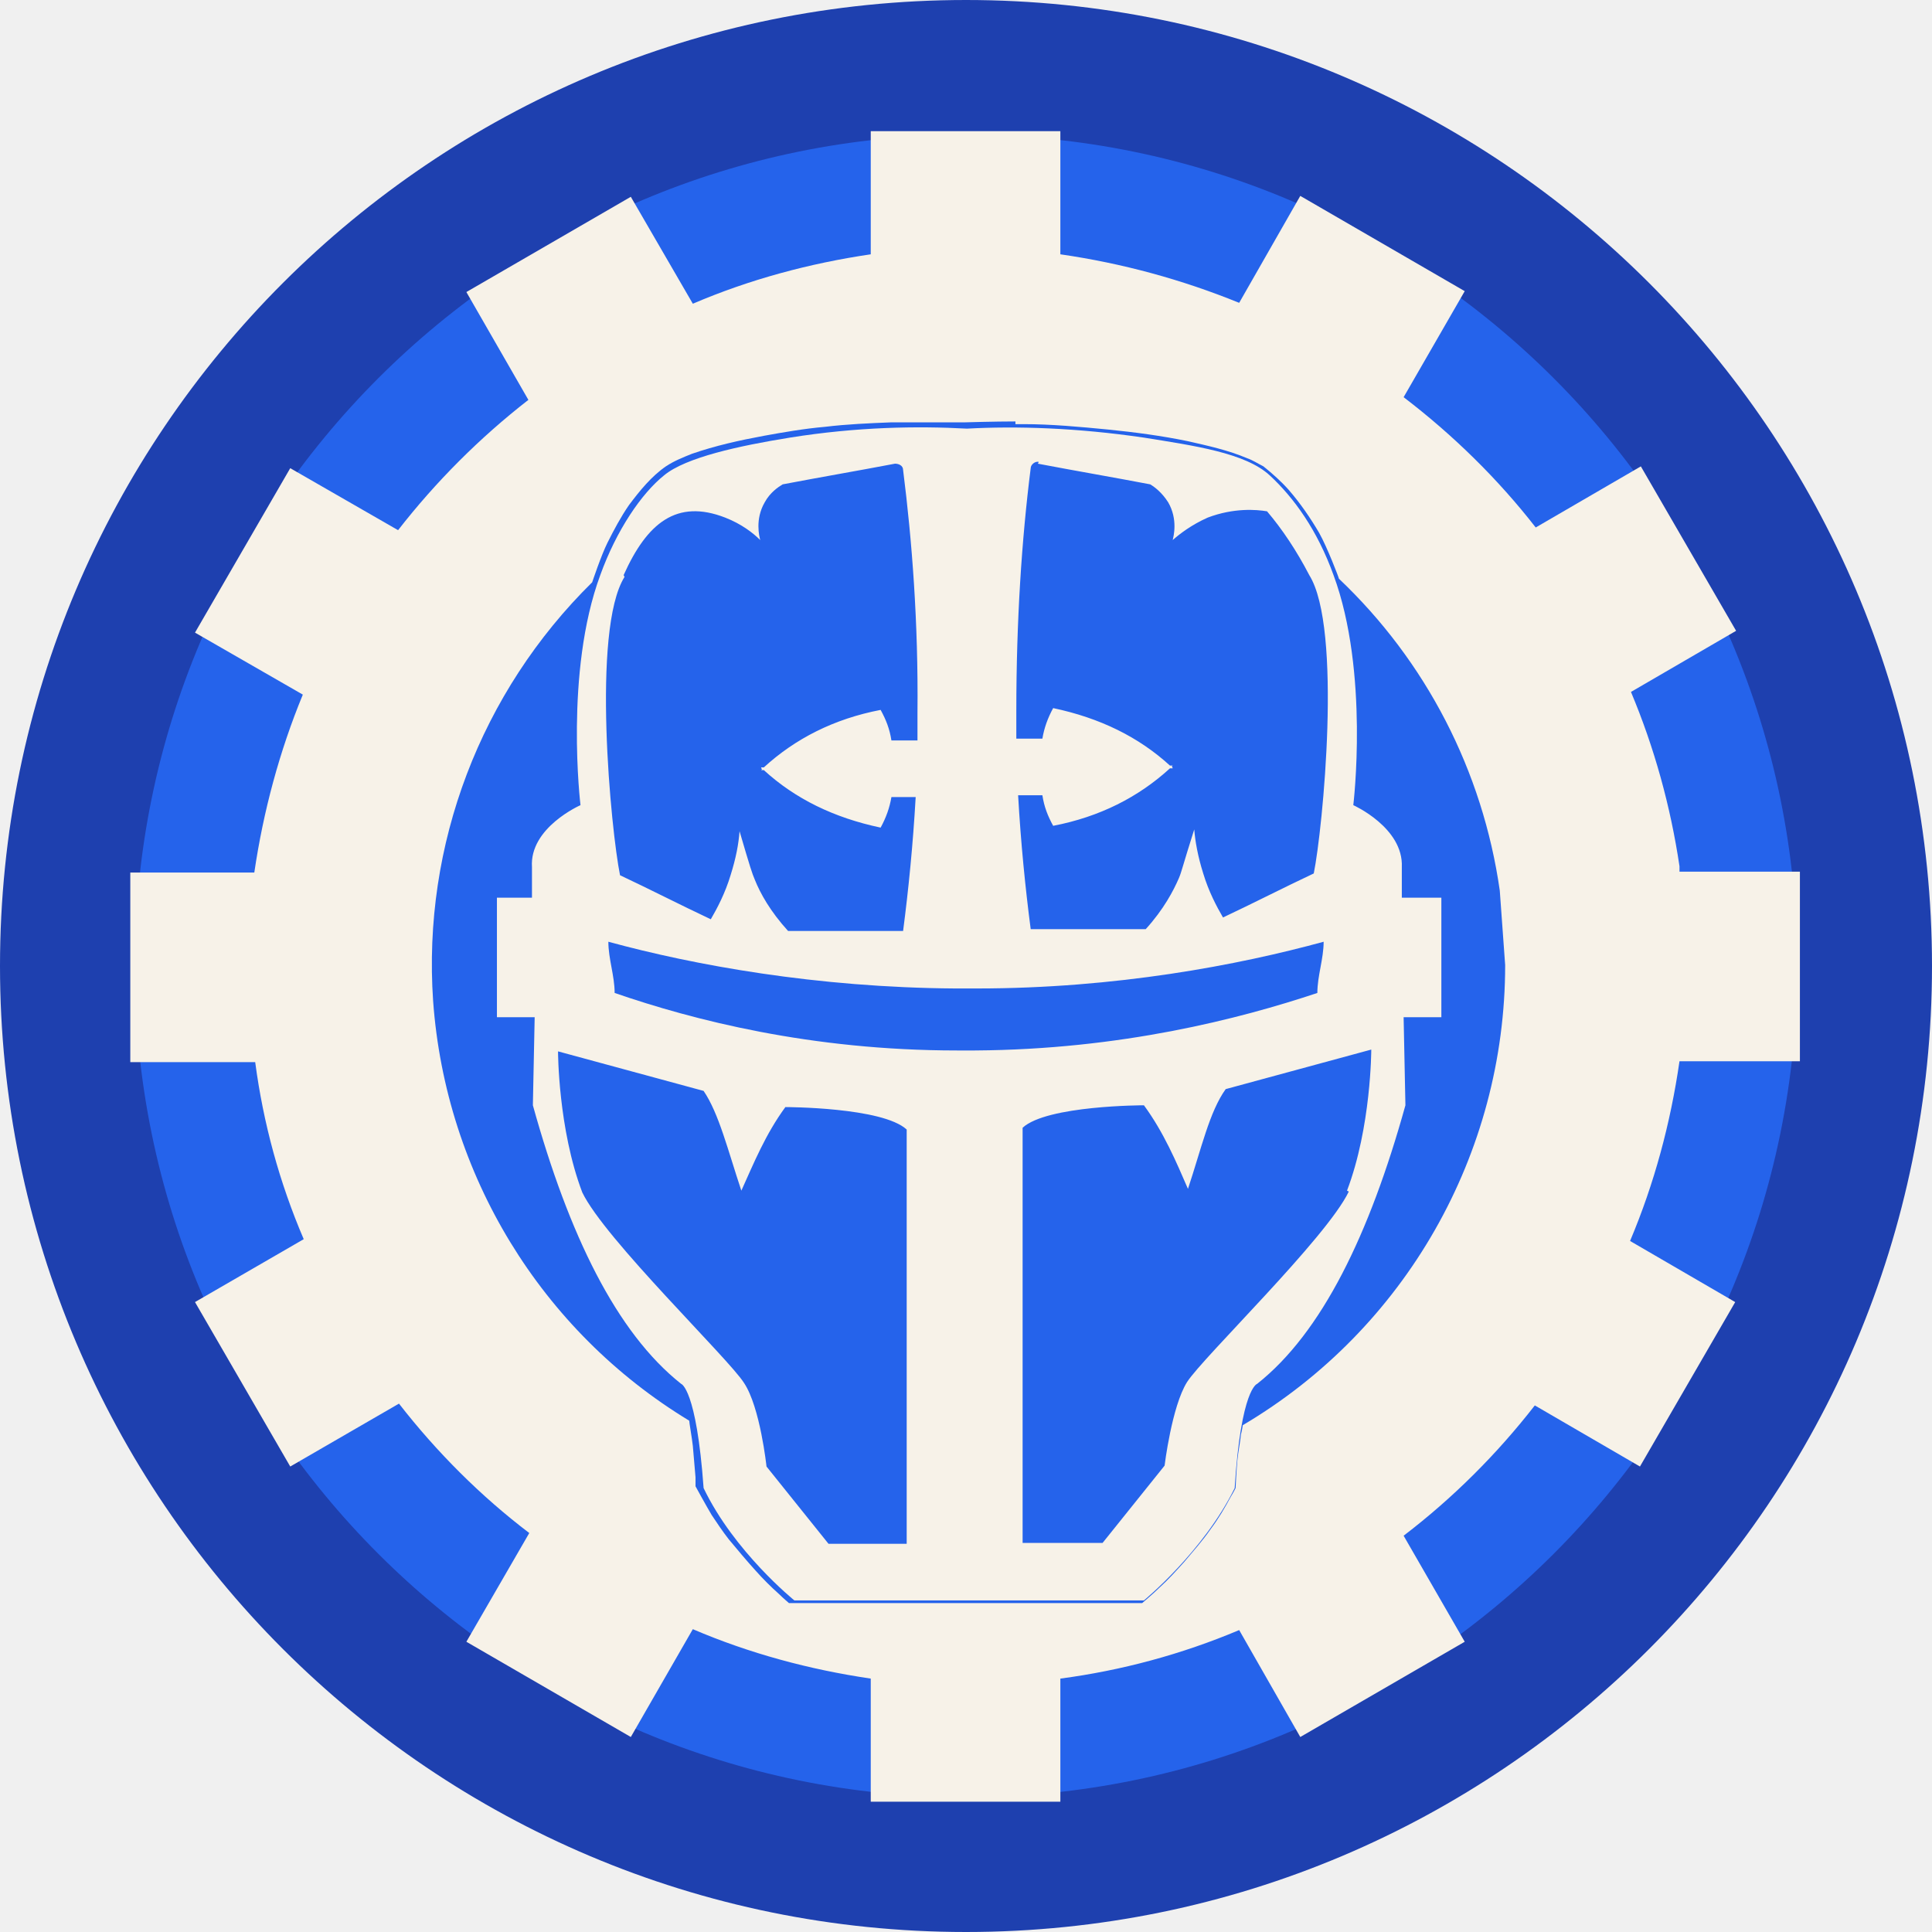
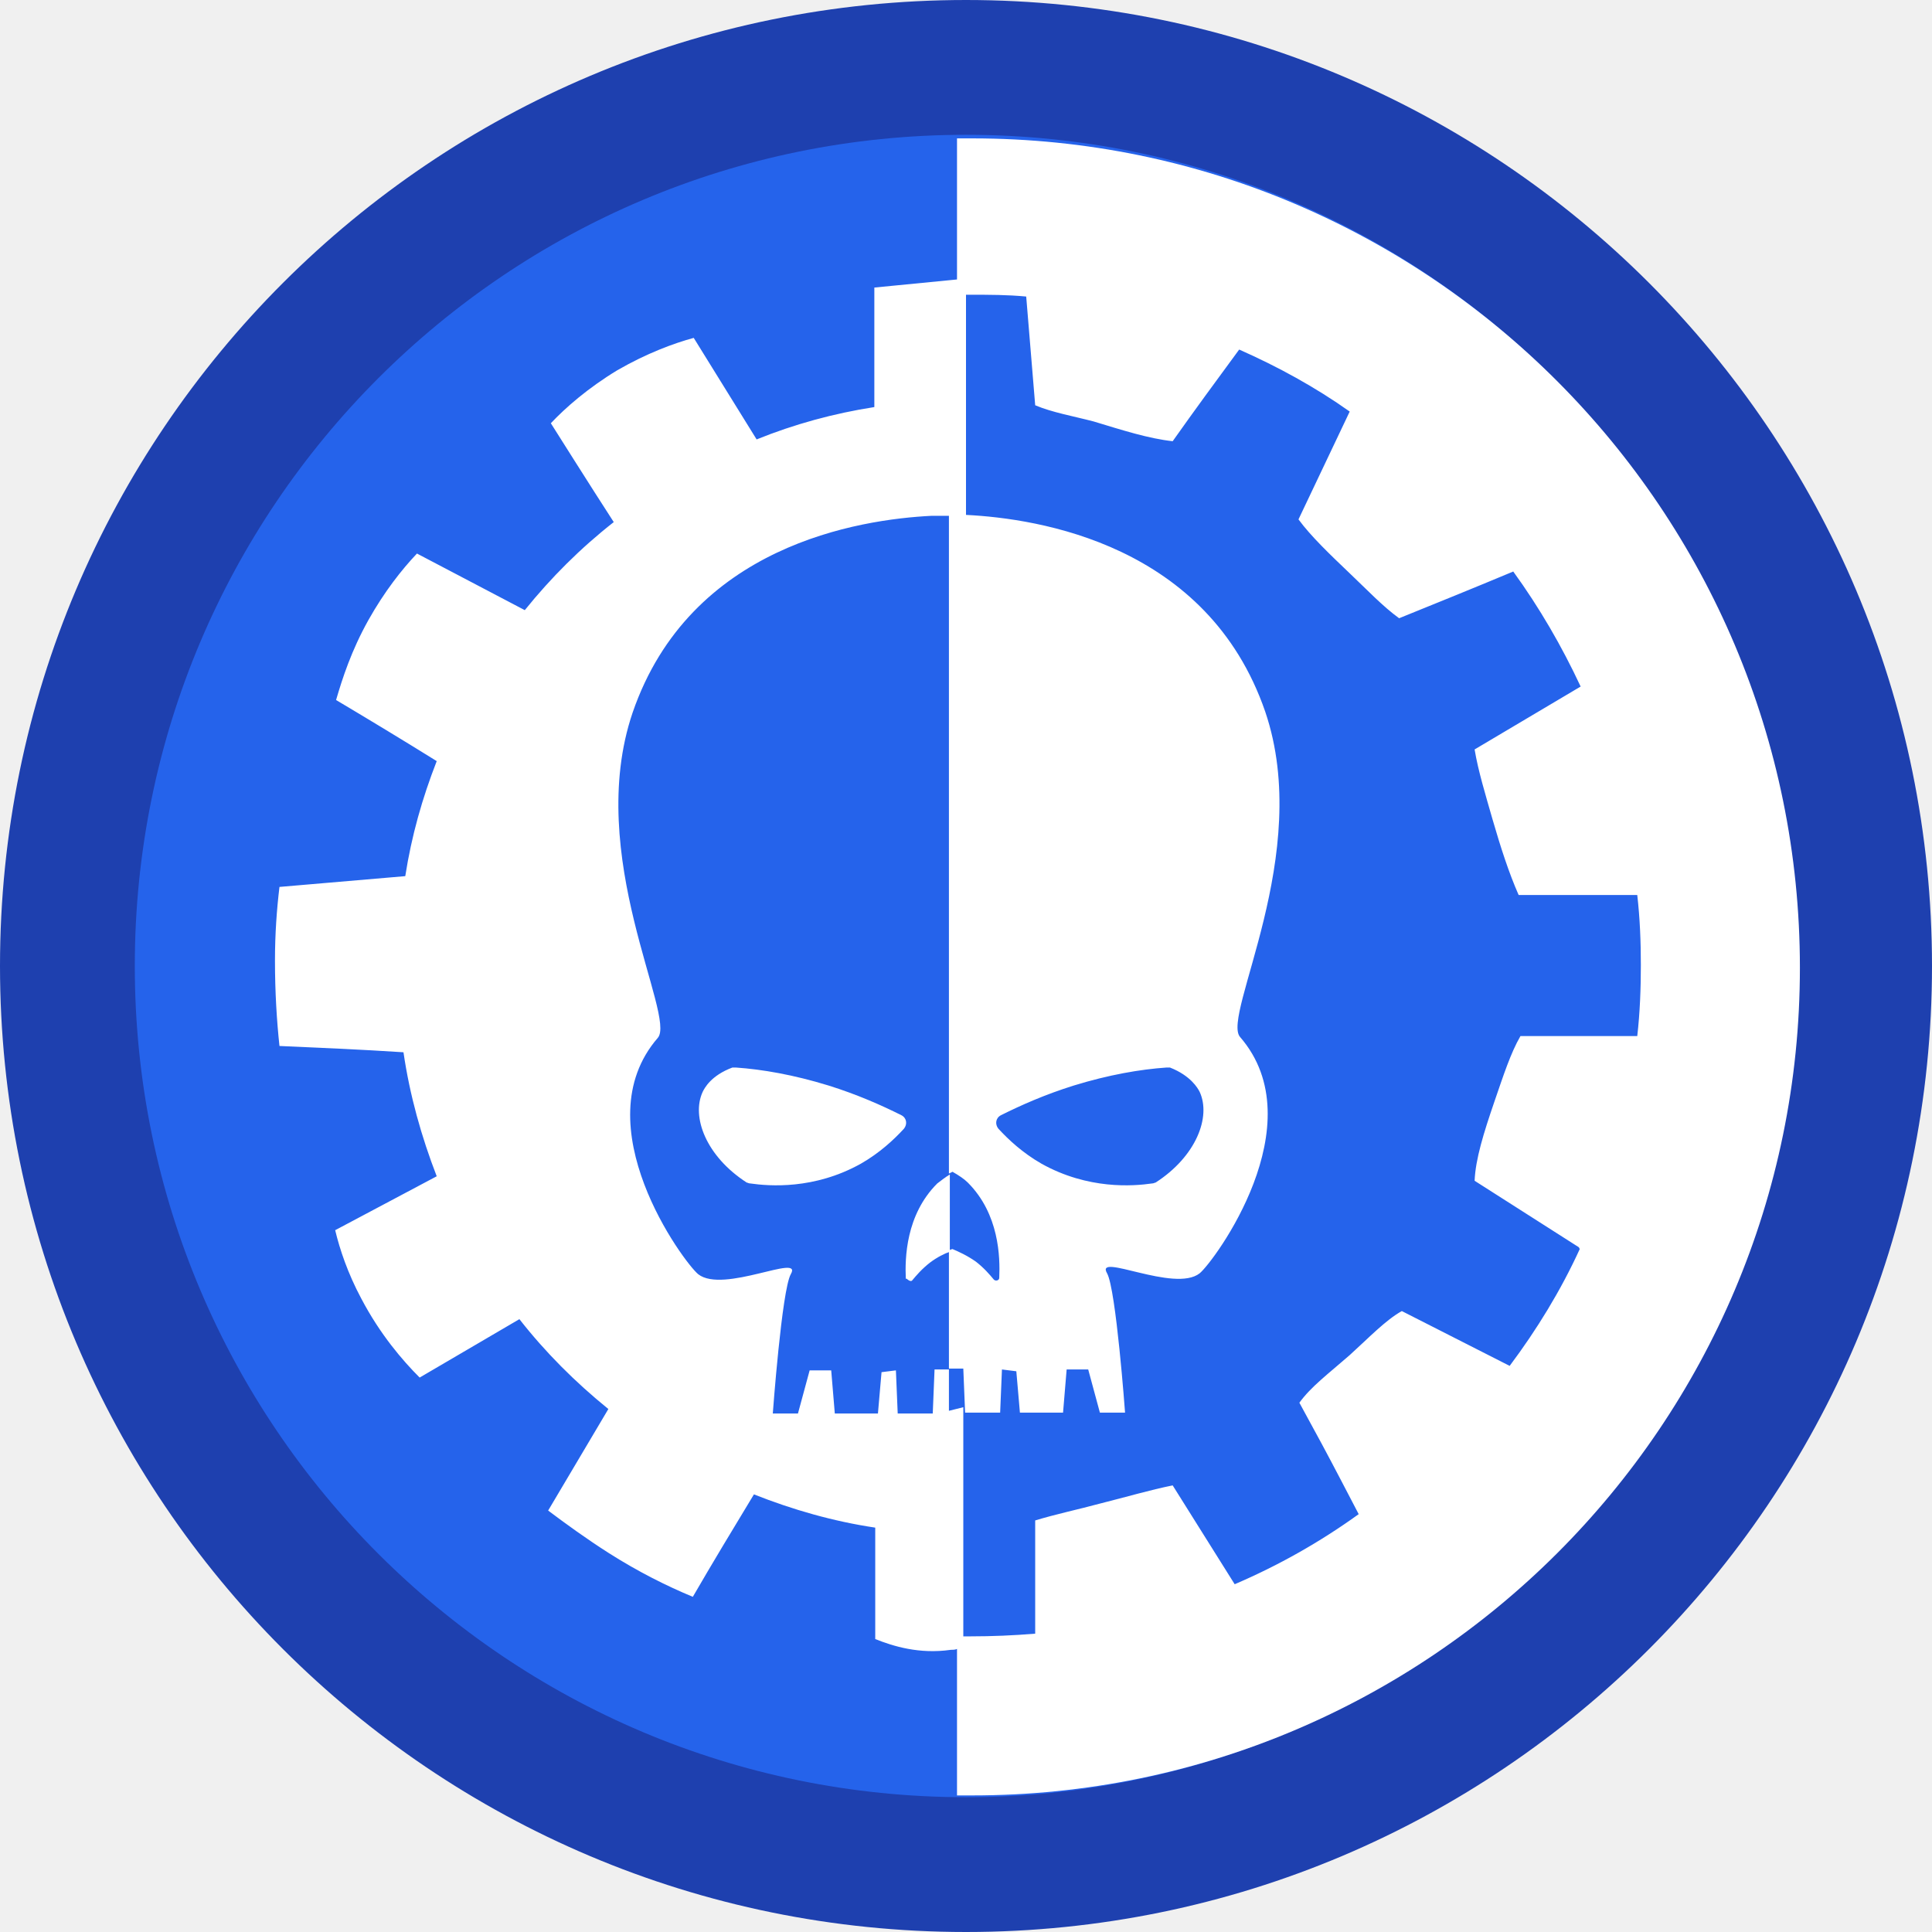
<svg xmlns="http://www.w3.org/2000/svg" id="Layer_1" data-name="Layer 1" viewBox="0 0 21.5 21.5">
  <defs>
    <style>
      .cls-1 {
-         fill: #f7f2e8;
+         fill: #fff;
      }

      .cls-2 {
        fill: #2563eb;
        stroke: #1e40af;
        stroke-width: 1.5px;
      }
    </style>
  </defs>
  <circle class="cls-2" cx="10.75" cy="10.75" r="10" />
-   <g>
-     <path id="path922" class="cls-1" d="M9.69,1.47v1.36c-.68.1-1.35.28-1.98.55l-.69-1.19-1.83,1.06.69,1.2c-.54.42-1.03.91-1.45,1.45l-1.2-.69-1.06,1.83,1.2.69c-.26.63-.44,1.3-.54,1.98h-1.38v2.11h1.39c.09.68.27,1.34.54,1.97l-1.21.7,1.06,1.83,1.21-.7c.42.54.91,1.03,1.45,1.44l-.7,1.21,1.83,1.06.69-1.2c.63.27,1.3.45,1.98.55v1.37h2.11v-1.37c.68-.09,1.35-.27,1.99-.54l.68,1.19,1.83-1.06-.68-1.18c.55-.42,1.04-.91,1.46-1.45l1.17.68,1.06-1.83-1.17-.68c.27-.64.45-1.31.55-2h1.34v-2.11h-1.34v-.06c-.1-.67-.28-1.32-.54-1.94l1.17-.68-1.06-1.83-1.17.68c-.42-.54-.92-1.03-1.47-1.45l.68-1.18-1.83-1.06-.68,1.19c-.64-.26-1.3-.44-1.99-.54v-1.37h-2.11ZM11.3,4.72s.06,0,.09,0c.31,0,.63.03.94.06.3.03.6.07.89.13.22.05.45.1.66.19.06.02.12.06.18.09.1.08.2.17.28.26.13.15.24.31.34.48.09.16.22.5.22.51.97.92,1.6,2.14,1.79,3.47l.06.83c0,2.1-1.11,4.05-2.92,5.12,0,0-.01.07-.02.1-.01.1-.03.19-.04.29-.01.1-.02.31-.02.31,0,0-.03.06-.05.09-.07.13-.14.25-.23.37-.09.13-.19.24-.29.36-.09.1-.18.2-.28.29-.06.06-.19.17-.19.17h-3.93s-.07-.06-.11-.1c-.09-.08-.18-.17-.26-.26-.1-.11-.2-.23-.3-.35-.07-.09-.13-.18-.19-.27-.06-.1-.18-.32-.18-.32,0,0,0-.07,0-.1-.01-.12-.02-.23-.03-.35-.01-.09-.04-.26-.04-.28-1.65-1-2.71-2.74-2.85-4.67-.12-1.74.53-3.44,1.77-4.66h0s.1-.3.17-.44c.07-.14.15-.29.24-.42.12-.16.25-.32.41-.43.09-.06.19-.1.29-.14.26-.09.53-.15.8-.2.22-.04.45-.08.68-.1.25-.03.49-.04.74-.05.27,0,.82,0,.82,0,0,0,.33-.01.56-.01h0Z" />
-     <path id="path2" class="cls-1" d="M15.99,9.99h-.39v-.34c.02-.44-.54-.69-.54-.69,0,0,.18-1.48-.22-2.56-.18-.5-.44-.86-.71-1.11s-.84-.33-1.4-.42c-.75-.11-1.42-.13-1.97-.1-.55-.03-1.22-.02-1.97.1-.56.09-1.16.22-1.4.42-.25.2-.53.61-.71,1.11-.4,1.08-.22,2.56-.22,2.56,0,0-.57.25-.54.69v.34h-.39v1.33h.42l-.02.98c.4,1.44.93,2.53,1.65,3.1,0,0,.17.05.25,1.16.34.71,1.01,1.25,1.01,1.25h3.89s.66-.54,1.01-1.25c.07-1.11.25-1.16.25-1.16.72-.57,1.25-1.66,1.65-3.1l-.02-.98h.42v-1.33ZM11.55,5.16c.42.08.83.15,1.25.23.05.03.13.09.2.2.11.19.06.38.05.42.08-.07.21-.17.39-.25.29-.11.54-.09.66-.07.17.2.33.44.47.71.37.59.15,2.83.05,3.32-.34.16-.67.33-1.01.49-.07-.12-.16-.29-.22-.49-.06-.19-.09-.36-.1-.49-.13.41-.14.47-.17.54-.06.14-.17.35-.37.57h-1.28c-.06-.46-.11-.96-.14-1.49h.27c.02.13.06.23.12.34.52-.1.95-.32,1.3-.64h.03s0-.01-.01-.02c0,0,0,0,.01-.01h-.03c-.35-.32-.78-.53-1.3-.64-.06.11-.1.22-.12.34h-.29c0-.1,0-.2,0-.31,0-1,.06-1.91.16-2.7,0-.04.05-.08.09-.07h0ZM6.94,6.4c.26-.58.59-.85,1.13-.64.18.07.31.17.39.25-.01-.04-.06-.23.05-.42.06-.11.15-.17.2-.2.42-.08.83-.15,1.25-.23.04,0,.09.02.09.07.1.79.17,1.7.16,2.7,0,.1,0,.21,0,.31h-.29c-.02-.13-.06-.23-.12-.34-.52.1-.95.32-1.3.64h-.03s0,.01.01.02c0,0,0,0-.01.01h.03c.35.32.78.53,1.3.64.06-.11.1-.22.12-.34h.27c-.03.53-.08,1.03-.14,1.49h-1.28c-.2-.22-.31-.42-.37-.57-.03-.07-.05-.13-.17-.54-.01.14-.04.3-.1.49-.06.2-.15.37-.22.49-.34-.16-.67-.33-1.01-.49-.1-.49-.32-2.73.05-3.32h0ZM10.11,17.18h-.89l-.69-.86s-.07-.66-.25-.93c-.17-.27-1.55-1.6-1.8-2.12-.27-.71-.27-1.57-.27-1.57l1.62.44c.17.25.27.66.42,1.11.14-.31.27-.63.49-.93,0,0,1.08,0,1.35.25,0,0,0,0,0,.01,0,1.54,0,3.13,0,4.55v.07h0ZM10.75,11.69s-.07,0-.1,0c-1.63,0-2.94-.34-3.81-.64,0-.19-.07-.38-.07-.57.95.26,2.32.51,3.86.52.04,0,.08,0,.12,0,.04,0,.08,0,.12,0,1.55,0,2.91-.26,3.86-.52,0,.19-.07.38-.07.57-.87.29-2.19.63-3.81.64-.03,0-.07,0-.1,0ZM15.01,13.26c-.25.52-1.62,1.84-1.8,2.12-.17.27-.25.93-.25.93l-.69.86h-.89v-4.62c.27-.25,1.35-.25,1.35-.25.22.3.36.63.49.93.15-.45.24-.86.42-1.11l1.62-.44s0,.86-.27,1.57h0Z" />
+   <g id="g8">
+     <path id="path2" class="cls-1" d="M10.82,1.54c-.06,0-.11,0-.17,0v1.57l-.92.09v1.33c-.45.07-.89.19-1.31.36l-.7-1.13c-.22.06-.52.17-.85.36-.33.2-.58.42-.74.59,0,0,.46.73.7,1.1-.37.29-.7.62-.99.98l-1.2-.63c-.17.18-.36.42-.54.74-.19.34-.29.65-.36.89.37.22.75.45,1.12.68-.16.41-.28.83-.35,1.28l-1.4.12c-.03.25-.05.52-.05.82,0,.35.02.67.05.95.46.02.92.04,1.38.07.07.48.2.94.37,1.38l-1.13.6c.05.21.14.48.29.76.21.4.46.69.65.88l1.11-.65c.29.37.62.7.99,1l-.67,1.13c.2.15.42.31.67.47.33.21.65.37.94.49.22-.38.45-.76.68-1.14.43.17.88.3,1.35.37v1.24c.2.08.49.17.84.12.02,0,.05,0,.07-.01v1.63c.06,0,.11,0,.17,0,5.08,0,9.21-4.12,9.21-9.21S15.91,1.54,10.82,1.54ZM17.58,13.9c-.21.46-.48.9-.78,1.3l-1.2-.61c-.18.1-.37.3-.58.49-.24.21-.43.35-.56.53.08.15.17.31.25.46.14.26.3.57.41.78-.43.31-.89.57-1.38.78l-.69-1.1c-.25.05-.52.13-.8.2-.26.07-.5.12-.73.19v1.26c-.24.02-.48.03-.72.03h-.08v-2.55l-.16.04v-.46h-.16l-.02.49h-.39l-.02-.48-.16.02-.04.46h-.48l-.04-.48h-.24s-.13.48-.13.48h-.28s.1-1.37.2-1.55c.14-.24-.75.22-1.03,0-.16-.13-1.29-1.66-.45-2.63.21-.24-.82-2.03-.28-3.62.64-1.86,2.52-2.15,3.33-2.19,0,0,.07,0,.19,0h0v7.32s.02-.01.04-.02c.07.04.13.08.17.12.35.35.36.83.35,1.06,0,.03-.04.04-.06.02-.05-.06-.11-.13-.2-.2-.1-.07-.19-.11-.26-.14-.01,0-.02.01-.04.01v1.32h.16l.02.49h.39l.02-.48.16.02.04.46h.48l.04-.48h.24s.13.48.13.48h.28s-.1-1.37-.2-1.55c-.14-.24.75.22,1.03,0,.16-.13,1.29-1.66.45-2.63-.21-.24.82-2.03.28-3.62-.64-1.86-2.52-2.15-3.33-2.19v-2.45h.05c.21,0,.41,0,.62.02l.1,1.21c.19.08.42.12.65.18.33.1.61.19.88.22.24-.34.49-.68.74-1.02.43.19.85.42,1.23.69l-.57,1.2c.14.19.35.39.57.6.2.19.37.37.55.5.42-.17.84-.34,1.27-.52.29.4.54.83.75,1.28l-1.18.7c.04.24.12.5.2.78.09.31.18.59.29.84h1.32c.03.26.04.52.04.78s-.01.53-.04.79h-1.3c-.11.19-.19.44-.29.73-.12.35-.21.64-.22.88.39.25.77.49,1.16.74h0ZM11.14,12.41c.22-.11.49-.23.81-.33.39-.12.74-.18,1.03-.2.01,0,.03,0,.04,0,.23.09.31.23.33.27.13.28-.04.72-.49,1.01-.01,0-.02.01-.04.01-.21.03-.71.07-1.23-.22-.21-.12-.37-.27-.48-.39-.04-.05-.03-.12.03-.15Z" />
+     <path id="path4" class="cls-1" d="M10.09,14.23s.04.04.06.02c.05-.06.11-.13.2-.2.08-.06.16-.1.22-.12v-.86c-.05.03-.1.07-.14.1-.35.35-.36.83-.35,1.06h0Z" />
+     <path id="path6" class="cls-1" d="M10.03,12.41c-.22-.11-.49-.23-.81-.33-.39-.12-.74-.18-1.03-.2-.01,0-.03,0-.04,0-.24.09-.31.23-.33.27-.13.28.04.72.49,1.01.01,0,.02.01.04.01.21.03.71.07,1.23-.22.21-.12.37-.27.48-.39.04-.05.03-.12-.03-.15h0Z" />
  </g>
</svg>
